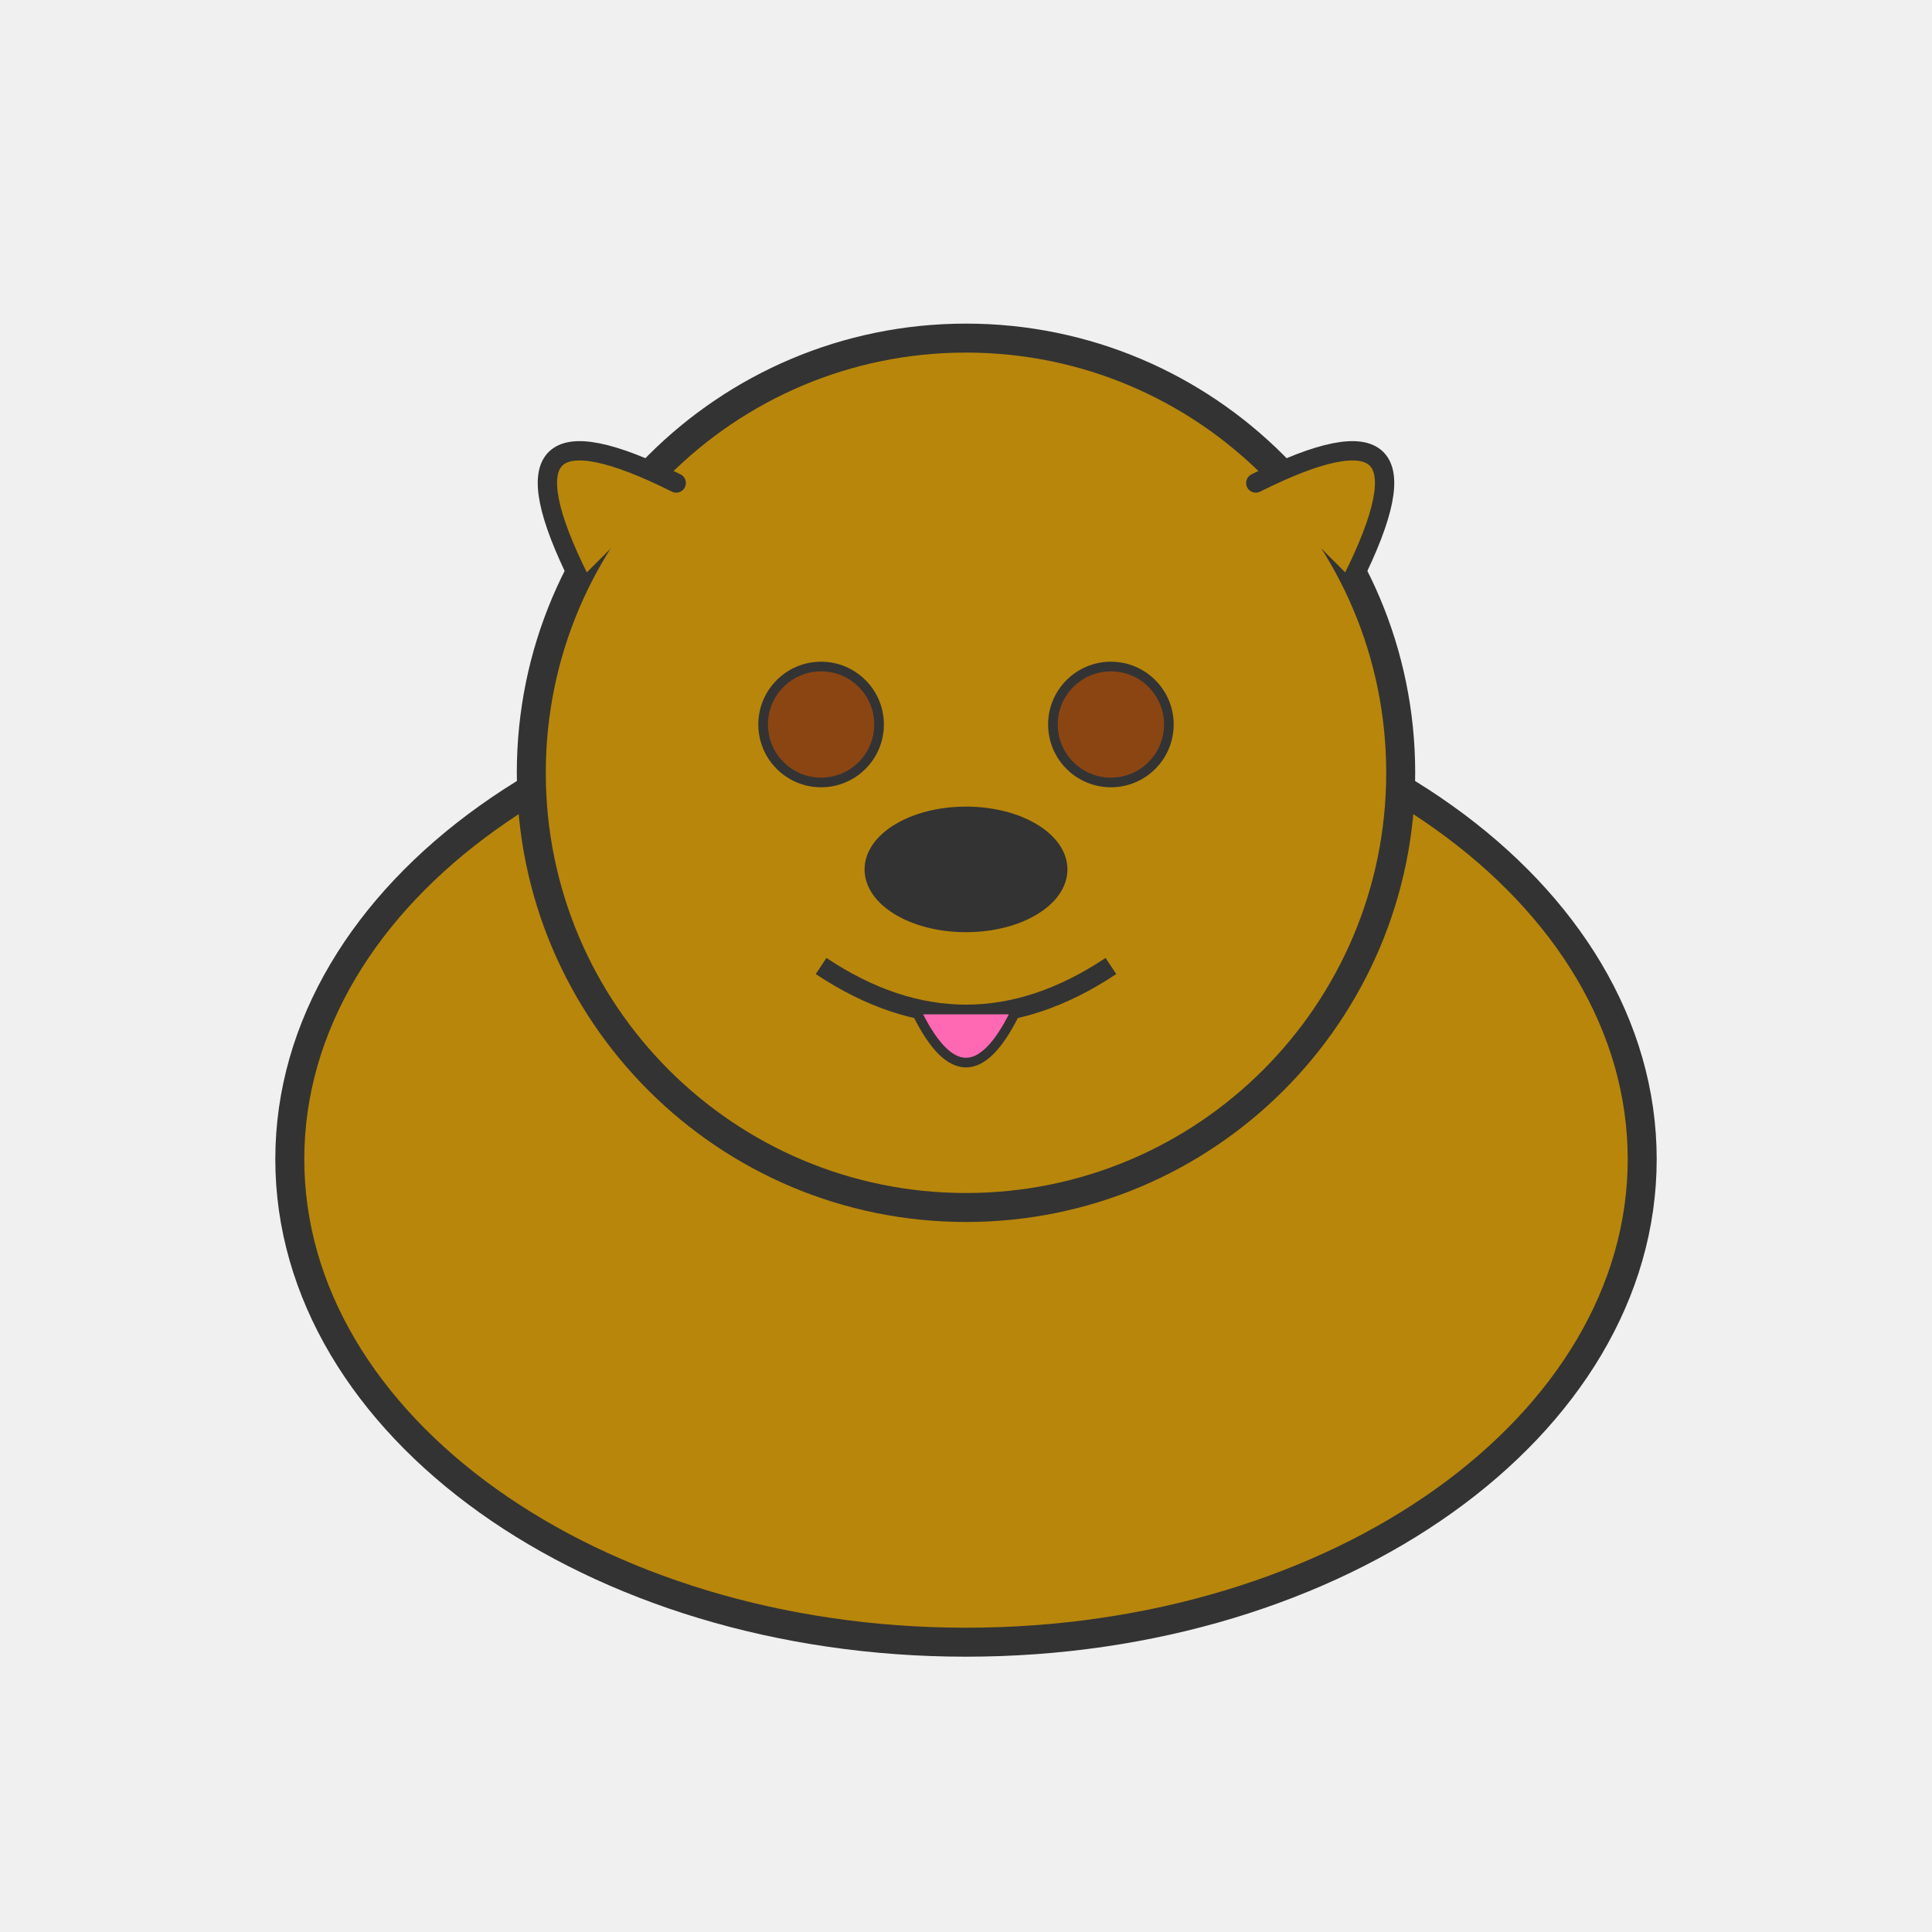
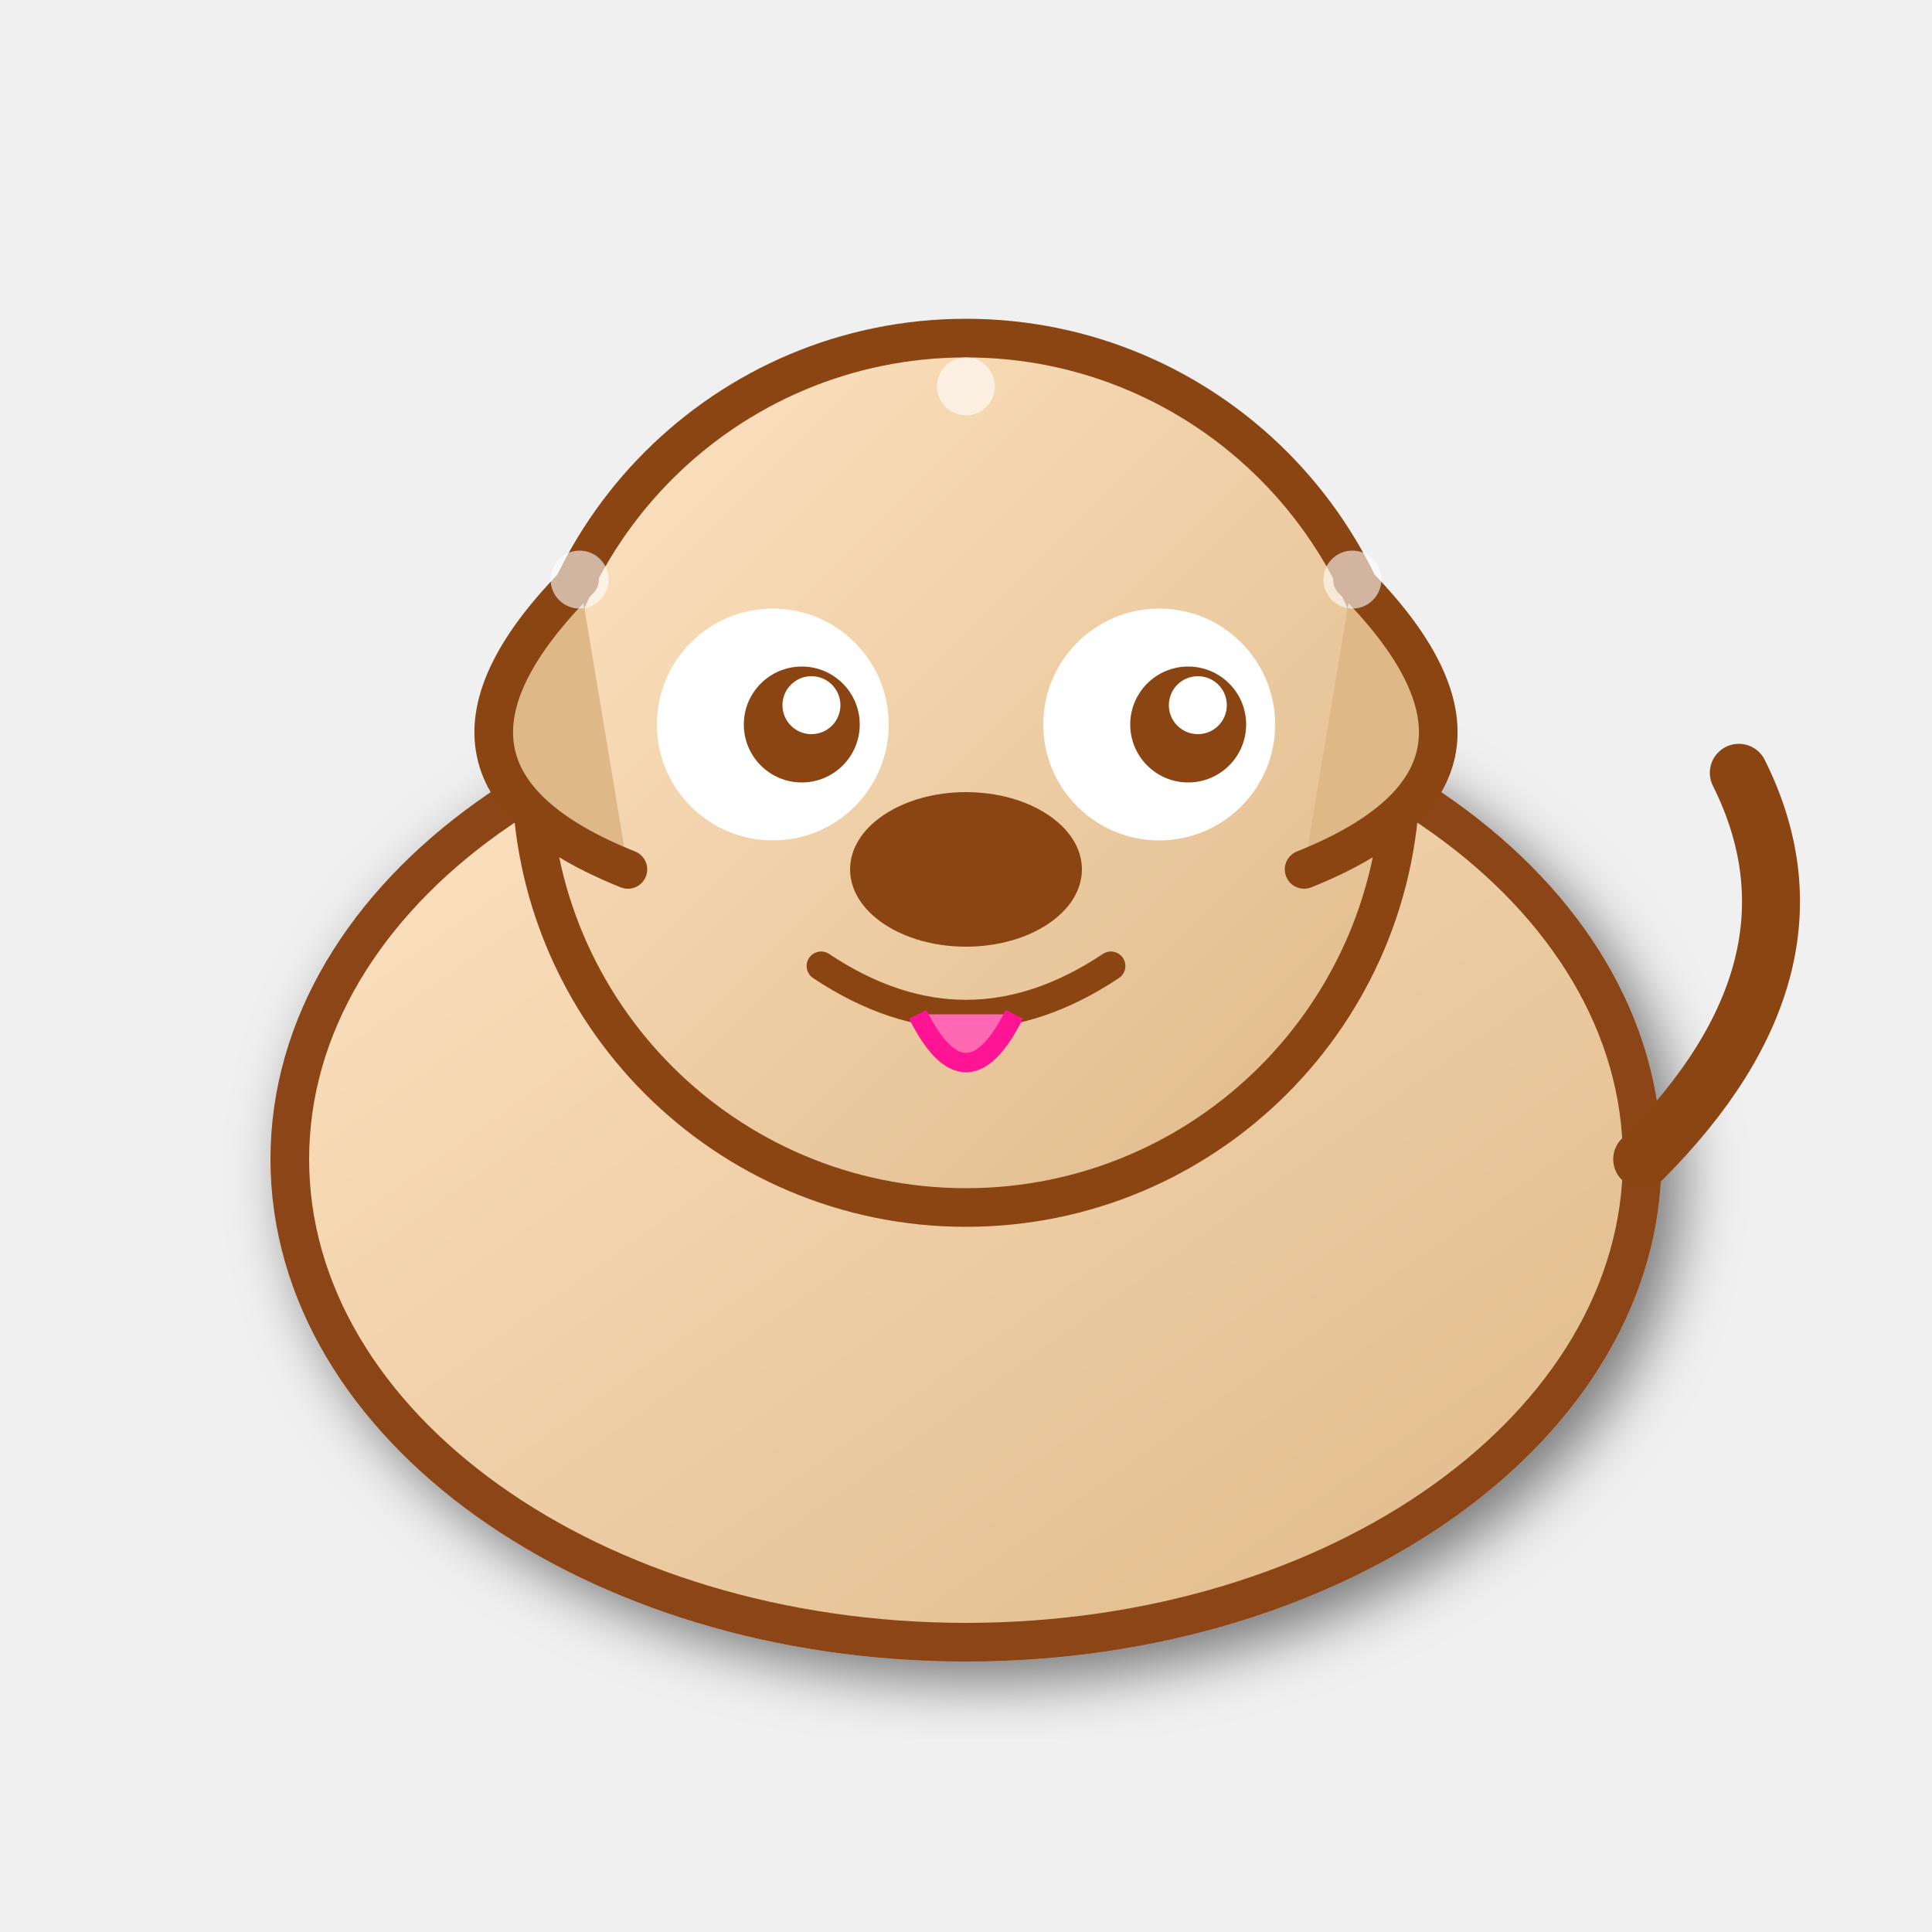
<svg xmlns="http://www.w3.org/2000/svg" width="200" height="200" viewBox="0 0 200 200">
  <defs>
-     <style>
-             .dog-body { fill: #B8860B; stroke: #333; stroke-width: 3; }
-             .dog-ear { fill: #B8860B; stroke: #333; stroke-width: 2; }
-             .dog-eye { fill: #8B4513; stroke: #333; stroke-width: 1; }
-             .dog-nose { fill: #333; stroke: #333; stroke-width: 1; }
-             .dog-tongue { fill: #FF69B4; stroke: #333; stroke-width: 1; }
-         </style>
+     <linearGradient id="dogBody" x1="0%" y1="0%" x2="100%" y2="100%">
+       <stop offset="0%" style="stop-color:#FFE4C4" />
+       <stop offset="100%" style="stop-color:#DEB887" />
+     </linearGradient>
+     <filter id="shadow">
+       <feGaussianBlur in="SourceAlpha" stdDeviation="3" />
+       <feOffset dx="2" dy="2" result="offsetblur" />
+       <feComponentTransfer>
+         <feFuncA type="linear" slope="0.5" />
+       </feComponentTransfer>
+       <feMerge>
+         <feMergeNode />
+         <feMergeNode in="SourceGraphic" />
+       </feMerge>
+     </filter>
  </defs>
-   <ellipse class="dog-body" cx="100" cy="120" rx="70" ry="50" />
-   <circle class="dog-body" cx="100" cy="80" r="45" />
-   <path class="dog-ear" d="M60 60 Q50 40 70 50" stroke-linecap="round" />
-   <path class="dog-ear" d="M140 60 Q150 40 130 50" stroke-linecap="round" />
-   <circle class="dog-eye" cx="85" cy="75" r="6" />
-   <circle class="dog-eye" cx="115" cy="75" r="6" />
-   <ellipse class="dog-nose" cx="100" cy="90" rx="10" ry="6" />
-   <path d="M85 100 Q100 110 115 100" fill="none" stroke="#333" stroke-width="2" />
-   <path class="dog-tongue" d="M95 105 Q100 115 105 105" stroke-linecap="round" />
+   <ellipse cx="100" cy="120" rx="70" ry="50" fill="url(#dogBody)" stroke="#8B4513" stroke-width="4" filter="url(#shadow)" />
+   <circle cx="100" cy="80" r="45" fill="url(#dogBody)" stroke="#8B4513" stroke-width="4" />
+   <path d="M60 60 Q40 80 65 90" fill="#DEB887" stroke="#8B4513" stroke-width="4" stroke-linecap="round" />
+   <path d="M140 60 Q160 80 135 90" fill="#DEB887" stroke="#8B4513" stroke-width="4" stroke-linecap="round" />
+   <circle cx="80" cy="75" r="12" fill="#FFF" />
+   <circle cx="120" cy="75" r="12" fill="#FFF" />
+   <circle cx="83" cy="75" r="6" fill="#8B4513" />
+   <circle cx="123" cy="75" r="6" fill="#8B4513" />
+   <circle cx="84" cy="73" r="3" fill="#FFF" />
+   <circle cx="124" cy="73" r="3" fill="#FFF" />
+   <ellipse cx="100" cy="90" rx="12" ry="8" fill="#8B4513" />
+   <path d="M85 100 Q100 110 115 100" fill="none" stroke="#8B4513" stroke-width="3" stroke-linecap="round" />
+   <path d="M95 105 Q100 115 105 105" fill="#FF69B4" stroke="#FF1493" stroke-width="2" />
+   <path d="M170 120 Q190 100 180 80" fill="none" stroke="#8B4513" stroke-width="6" stroke-linecap="round">
+     <animateTransform attributeName="transform" attributeType="XML" type="rotate" from="-5 170 120" to="5 170 120" dur="0.5s" repeatCount="indefinite" additive="sum" />
+   </path>
+   <g fill="#FFF" opacity="0.6">
+     <circle cx="60" cy="60" r="3" />
+     <circle cx="140" cy="60" r="3" />
+     <circle cx="100" cy="40" r="3" />
+   </g>
</svg>
